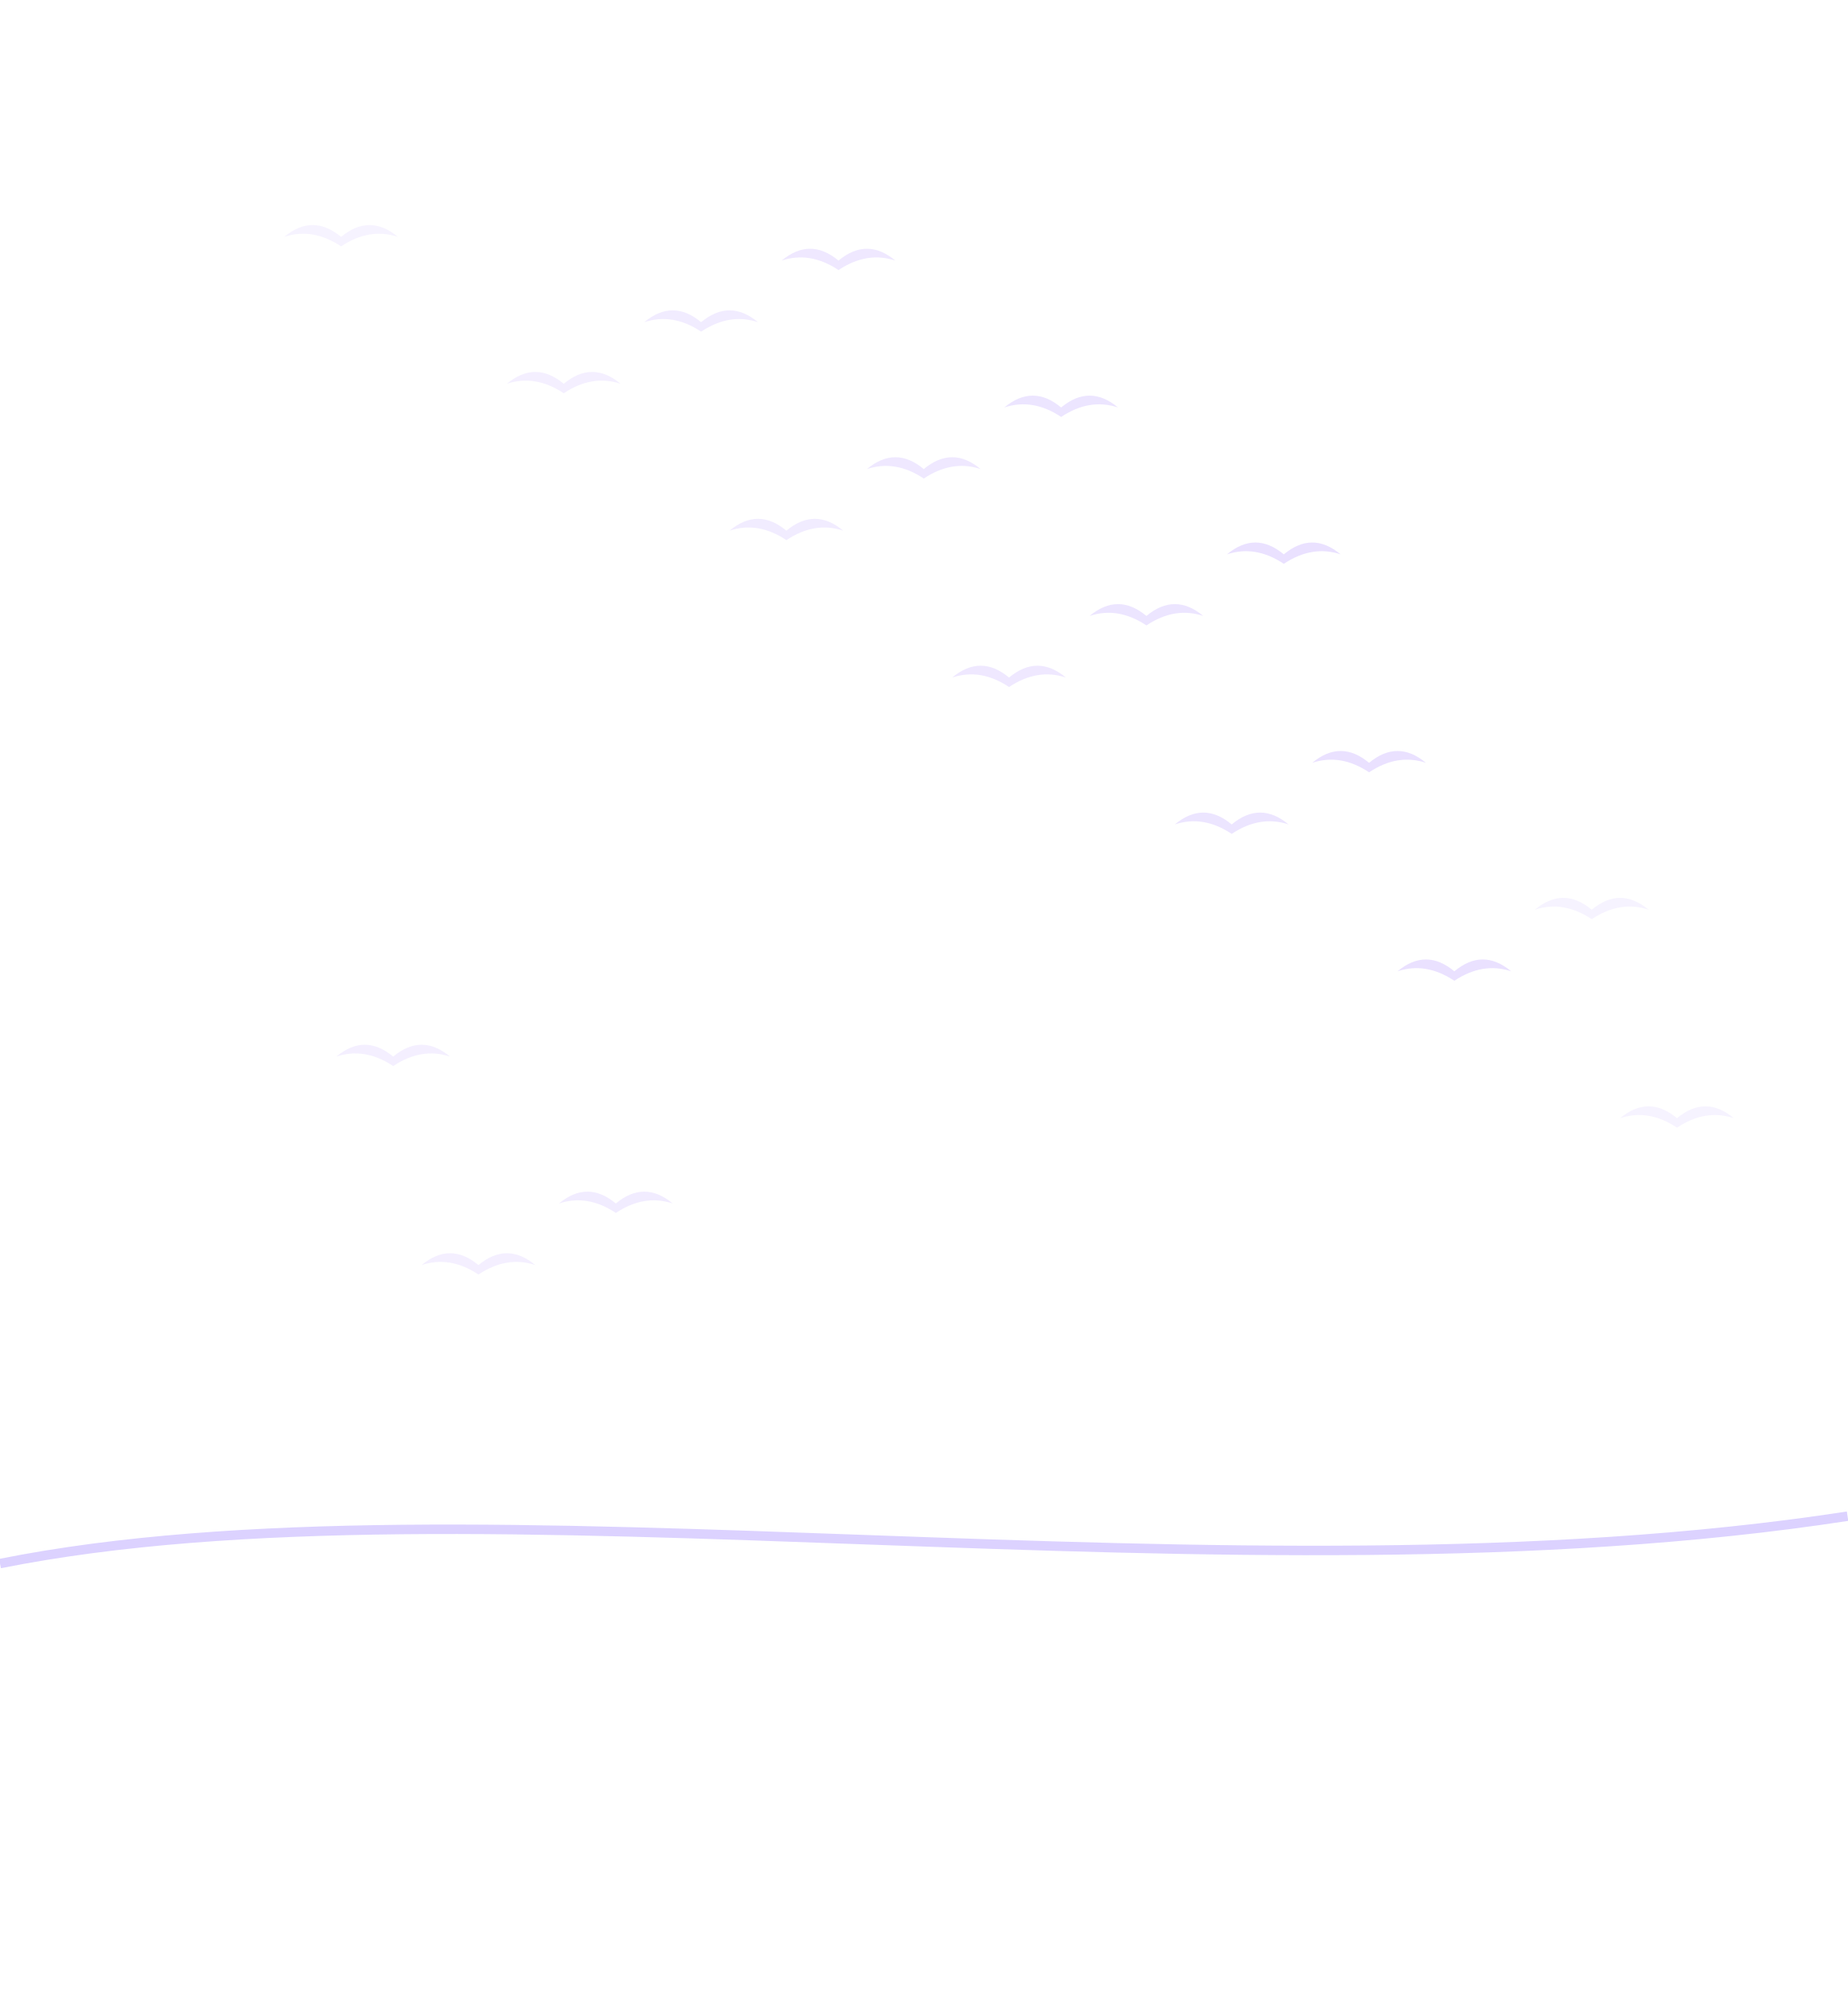
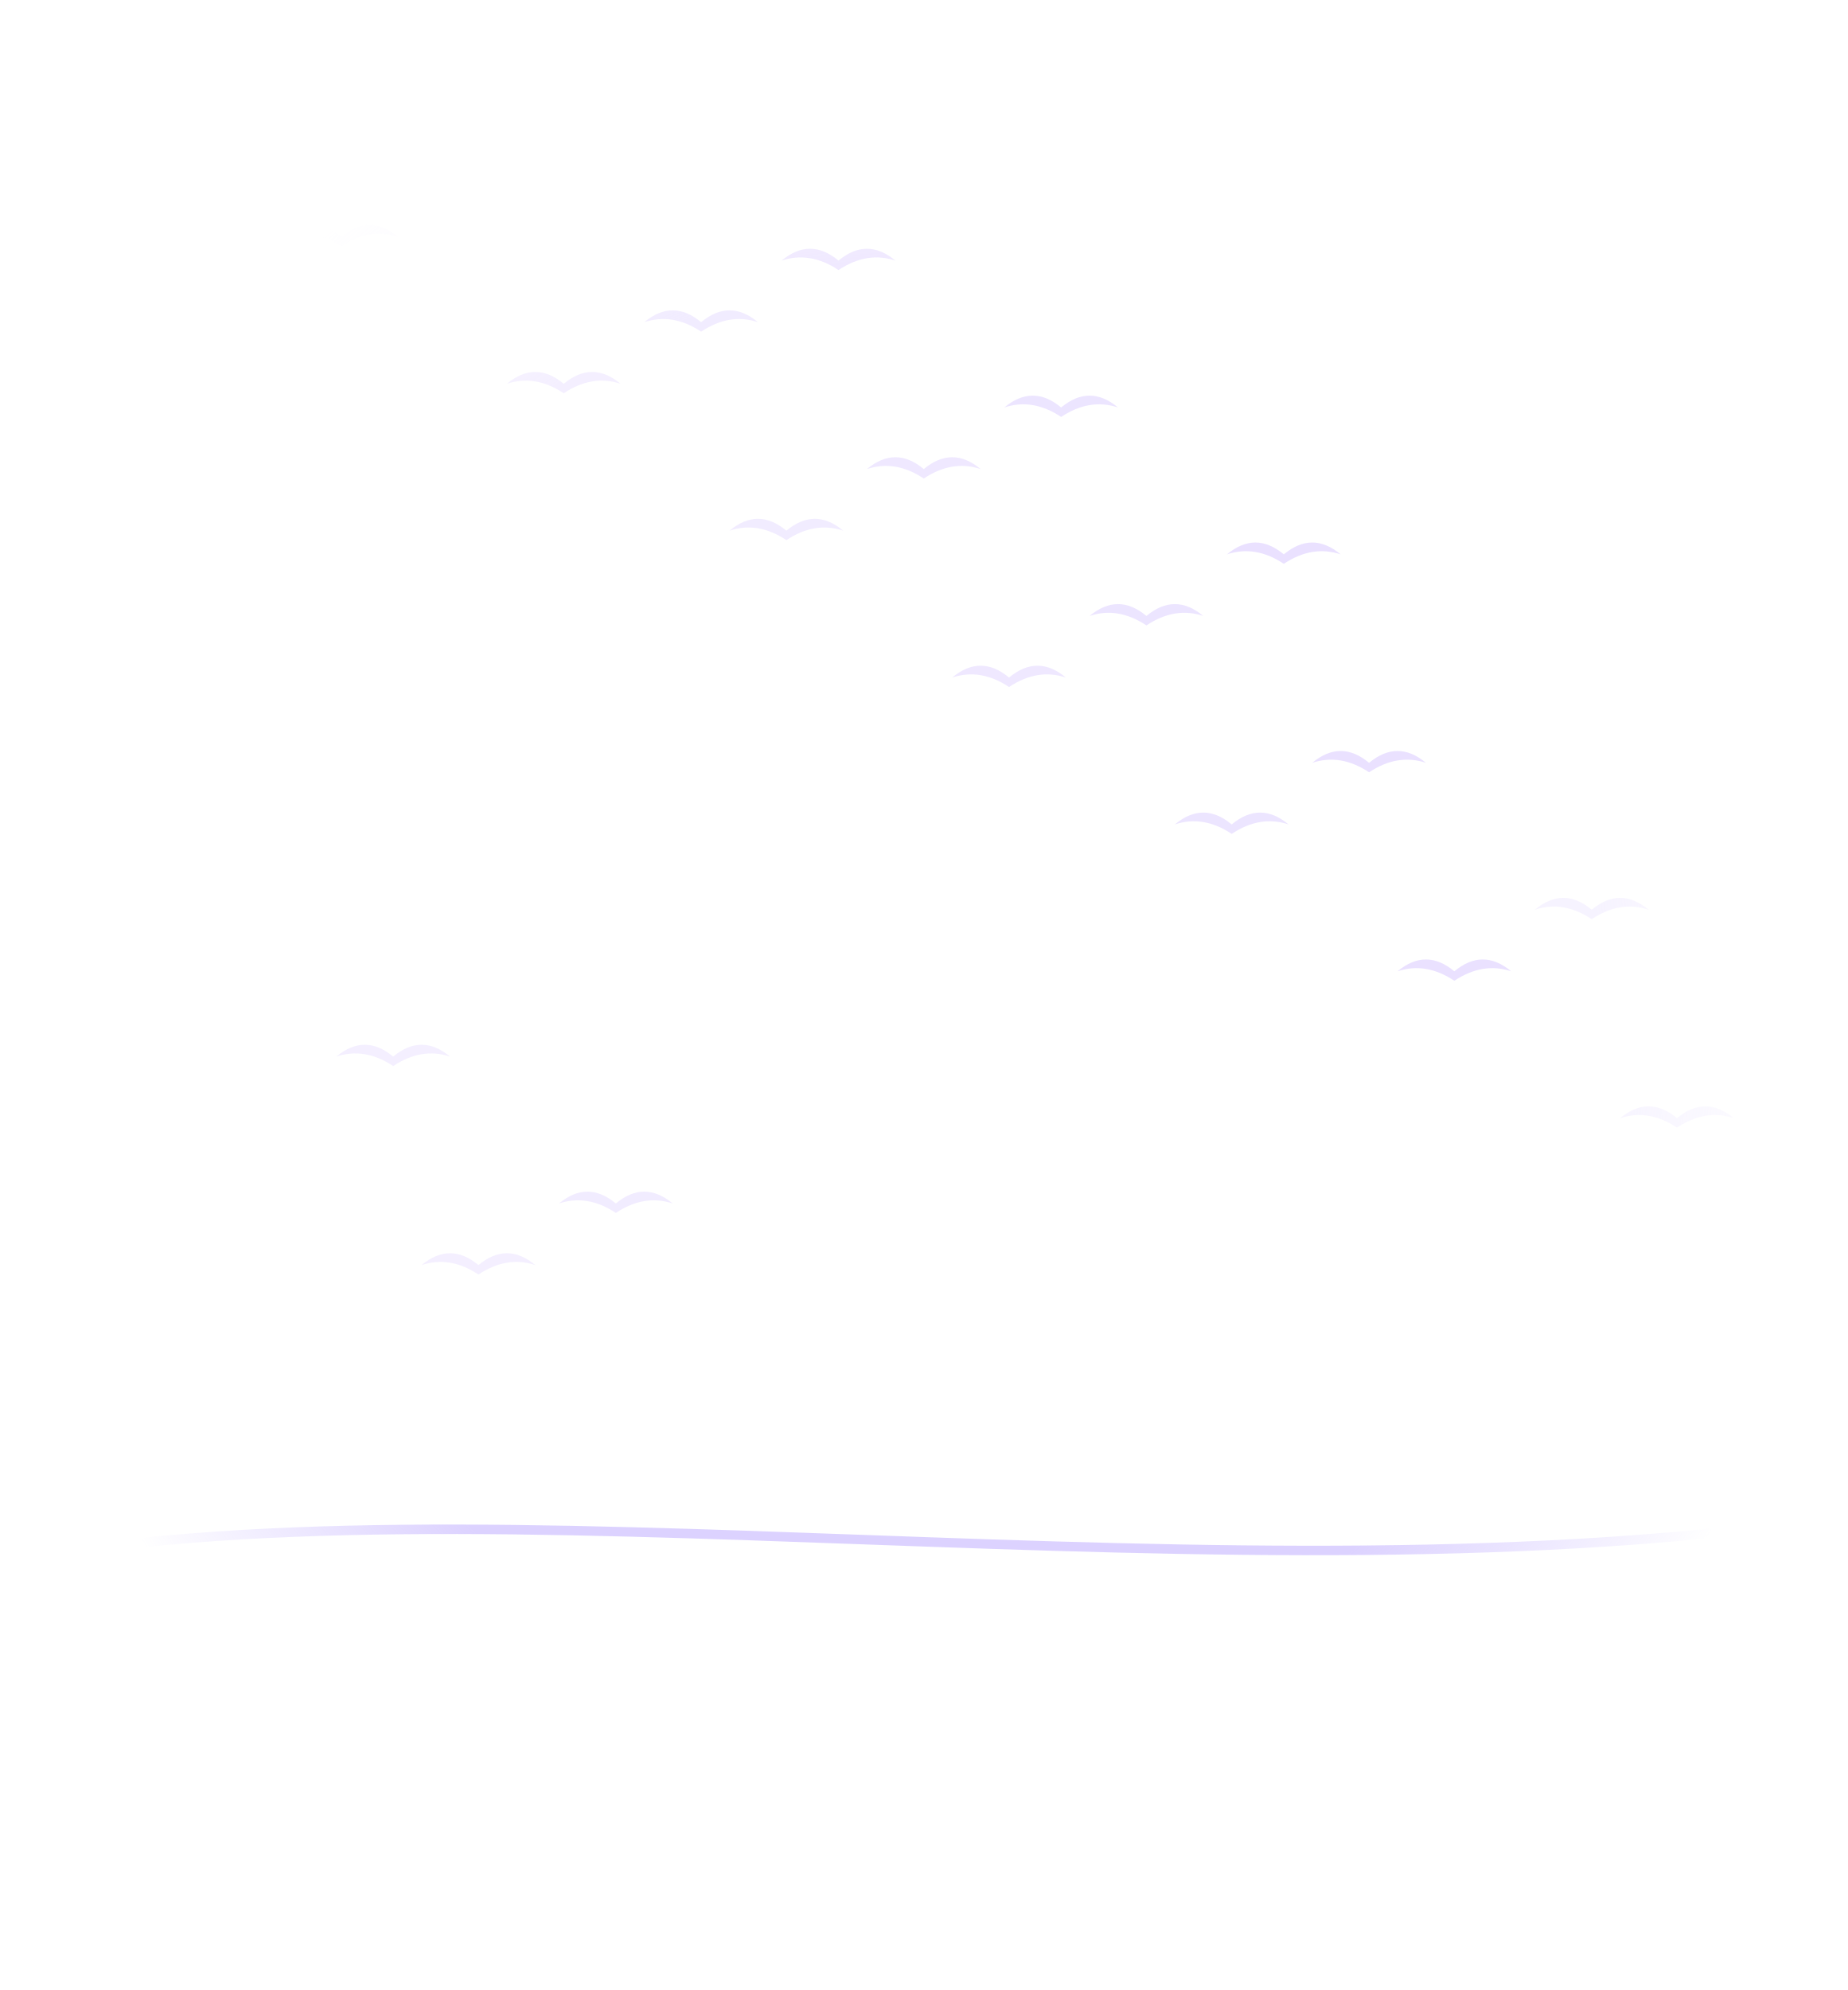
<svg xmlns="http://www.w3.org/2000/svg" viewBox="0 0 390 420">
-   <g fill="#e6dcff">
-     <path d="M60 50 q 6 -5 12 0 q 6 -5 12 0 q -6 -2 -12 2 q -6 -4 -12 -2z" opacity="0.35" />
-     <path d="M107 81 q 6 -5 12 0 q 6 -5 12 0 q -6 -2 -12 2 q -6 -4 -12 -2z" opacity="0.45" />
-     <path d="M154 112 q 6 -5 12 0 q 6 -5 12 0 q -6 -2 -12 2 q -6 -4 -12 -2z" opacity="0.55" />
-     <path d="M201 143 q 6 -5 12 0 q 6 -5 12 0 q -6 -2 -12 2 q -6 -4 -12 -2z" opacity="0.65" />
-     <path d="M248 174 q 6 -5 12 0 q 6 -5 12 0 q -6 -2 -12 2 q -6 -4 -12 -2z" opacity="0.75" />
-     <path d="M295 205 q 6 -5 12 0 q 6 -5 12 0 q -6 -2 -12 2 q -6 -4 -12 -2z" opacity="0.85" />
-     <path d="M342 236 q 6 -5 12 0 q 6 -5 12 0 q -6 -2 -12 2 q -6 -4 -12 -2z" opacity="0.35" />
-     <path d="M89 267 q 6 -5 12 0 q 6 -5 12 0 q -6 -2 -12 2 q -6 -4 -12 -2z" opacity="0.45" />
-     <path d="M136 68 q 6 -5 12 0 q 6 -5 12 0 q -6 -2 -12 2 q -6 -4 -12 -2z" opacity="0.55" />
-     <path d="M183 99 q 6 -5 12 0 q 6 -5 12 0 q -6 -2 -12 2 q -6 -4 -12 -2z" opacity="0.65" />
-     <path d="M230 130 q 6 -5 12 0 q 6 -5 12 0 q -6 -2 -12 2 q -6 -4 -12 -2z" opacity="0.75" />
-     <path d="M277 161 q 6 -5 12 0 q 6 -5 12 0 q -6 -2 -12 2 q -6 -4 -12 -2z" opacity="0.85" />
-     <path d="M324 192 q 6 -5 12 0 q 6 -5 12 0 q -6 -2 -12 2 q -6 -4 -12 -2z" opacity="0.35" />
-     <path d="M71 223 q 6 -5 12 0 q 6 -5 12 0 q -6 -2 -12 2 q -6 -4 -12 -2z" opacity="0.45" />
-     <path d="M118 254 q 6 -5 12 0 q 6 -5 12 0 q -6 -2 -12 2 q -6 -4 -12 -2z" opacity="0.55" />
-     <path d="M165 55 q 6 -5 12 0 q 6 -5 12 0 q -6 -2 -12 2 q -6 -4 -12 -2z" opacity="0.65" />
-     <path d="M212 86 q 6 -5 12 0 q 6 -5 12 0 q -6 -2 -12 2 q -6 -4 -12 -2z" opacity="0.75" />
-     <path d="M259 117 q 6 -5 12 0 q 6 -5 12 0 q -6 -2 -12 2 q -6 -4 -12 -2z" opacity="0.85" />
+   <defs>
+     <radialGradient id="feg" cx="0.5" cy="0.5" r="0.5">
+       <stop offset="0.72" stop-color="#fff" />
+       <stop offset="1" stop-color="#000" />
+     </radialGradient>
+     <mask id="fe" maskUnits="userSpaceOnUse" x="0" y="0" width="390" height="420">
+       <rect x="0" y="0" width="390" height="420" fill="url(#feg)" />
+     </mask>
+   </defs>
+   <g mask="url(#fe)">
+     <g fill="#e6dcff">
+       <path d="M60 50 q 6 -5 12 0 q 6 -5 12 0 q -6 -2 -12 2 q -6 -4 -12 -2z" opacity="0.35" />
+       <path d="M107 81 q 6 -5 12 0 q 6 -5 12 0 q -6 -2 -12 2 q -6 -4 -12 -2z" opacity="0.45" />
+       <path d="M154 112 q 6 -5 12 0 q 6 -5 12 0 q -6 -2 -12 2 q -6 -4 -12 -2z" opacity="0.55" />
+       <path d="M201 143 q 6 -5 12 0 q 6 -5 12 0 q -6 -2 -12 2 q -6 -4 -12 -2z" opacity="0.65" />
+       <path d="M248 174 q 6 -5 12 0 q 6 -5 12 0 q -6 -2 -12 2 q -6 -4 -12 -2z" opacity="0.75" />
+       <path d="M295 205 q 6 -5 12 0 q 6 -5 12 0 q -6 -2 -12 2 q -6 -4 -12 -2z" opacity="0.85" />
+       <path d="M342 236 q 6 -5 12 0 q 6 -5 12 0 q -6 -2 -12 2 q -6 -4 -12 -2z" opacity="0.35" />
+       <path d="M89 267 q 6 -5 12 0 q 6 -5 12 0 q -6 -2 -12 2 q -6 -4 -12 -2z" opacity="0.45" />
+       <path d="M136 68 q 6 -5 12 0 q 6 -5 12 0 q -6 -2 -12 2 q -6 -4 -12 -2z" opacity="0.55" />
+       <path d="M183 99 q 6 -5 12 0 q 6 -5 12 0 q -6 -2 -12 2 q -6 -4 -12 -2z" opacity="0.65" />
+       <path d="M230 130 q 6 -5 12 0 q 6 -5 12 0 q -6 -2 -12 2 q -6 -4 -12 -2z" opacity="0.75" />
+       <path d="M277 161 q 6 -5 12 0 q 6 -5 12 0 q -6 -2 -12 2 q -6 -4 -12 -2z" opacity="0.85" />
+       <path d="M324 192 q 6 -5 12 0 q 6 -5 12 0 q -6 -2 -12 2 q -6 -4 -12 -2z" opacity="0.35" />
+       <path d="M71 223 q 6 -5 12 0 q 6 -5 12 0 q -6 -2 -12 2 q -6 -4 -12 -2z" opacity="0.45" />
+       <path d="M118 254 q 6 -5 12 0 q 6 -5 12 0 q -6 -2 -12 2 q -6 -4 -12 -2z" opacity="0.55" />
+       <path d="M165 55 q 6 -5 12 0 q 6 -5 12 0 q -6 -2 -12 2 q -6 -4 -12 -2z" opacity="0.65" />
+       <path d="M212 86 q 6 -5 12 0 q 6 -5 12 0 q -6 -2 -12 2 q -6 -4 -12 -2z" opacity="0.75" />
+       <path d="M259 117 q 6 -5 12 0 q 6 -5 12 0 q -6 -2 -12 2 q -6 -4 -12 -2z" opacity="0.85" />
+     </g>
+     <path d="M0 330 C 100 310, 260 340, 390 320" fill="none" stroke="#b9a6ff" stroke-width="2" opacity="0.5" />
  </g>
-   <path d="M0 330 C 100 310, 260 340, 390 320" fill="none" stroke="#b9a6ff" stroke-width="2" opacity="0.5" />
</svg>
